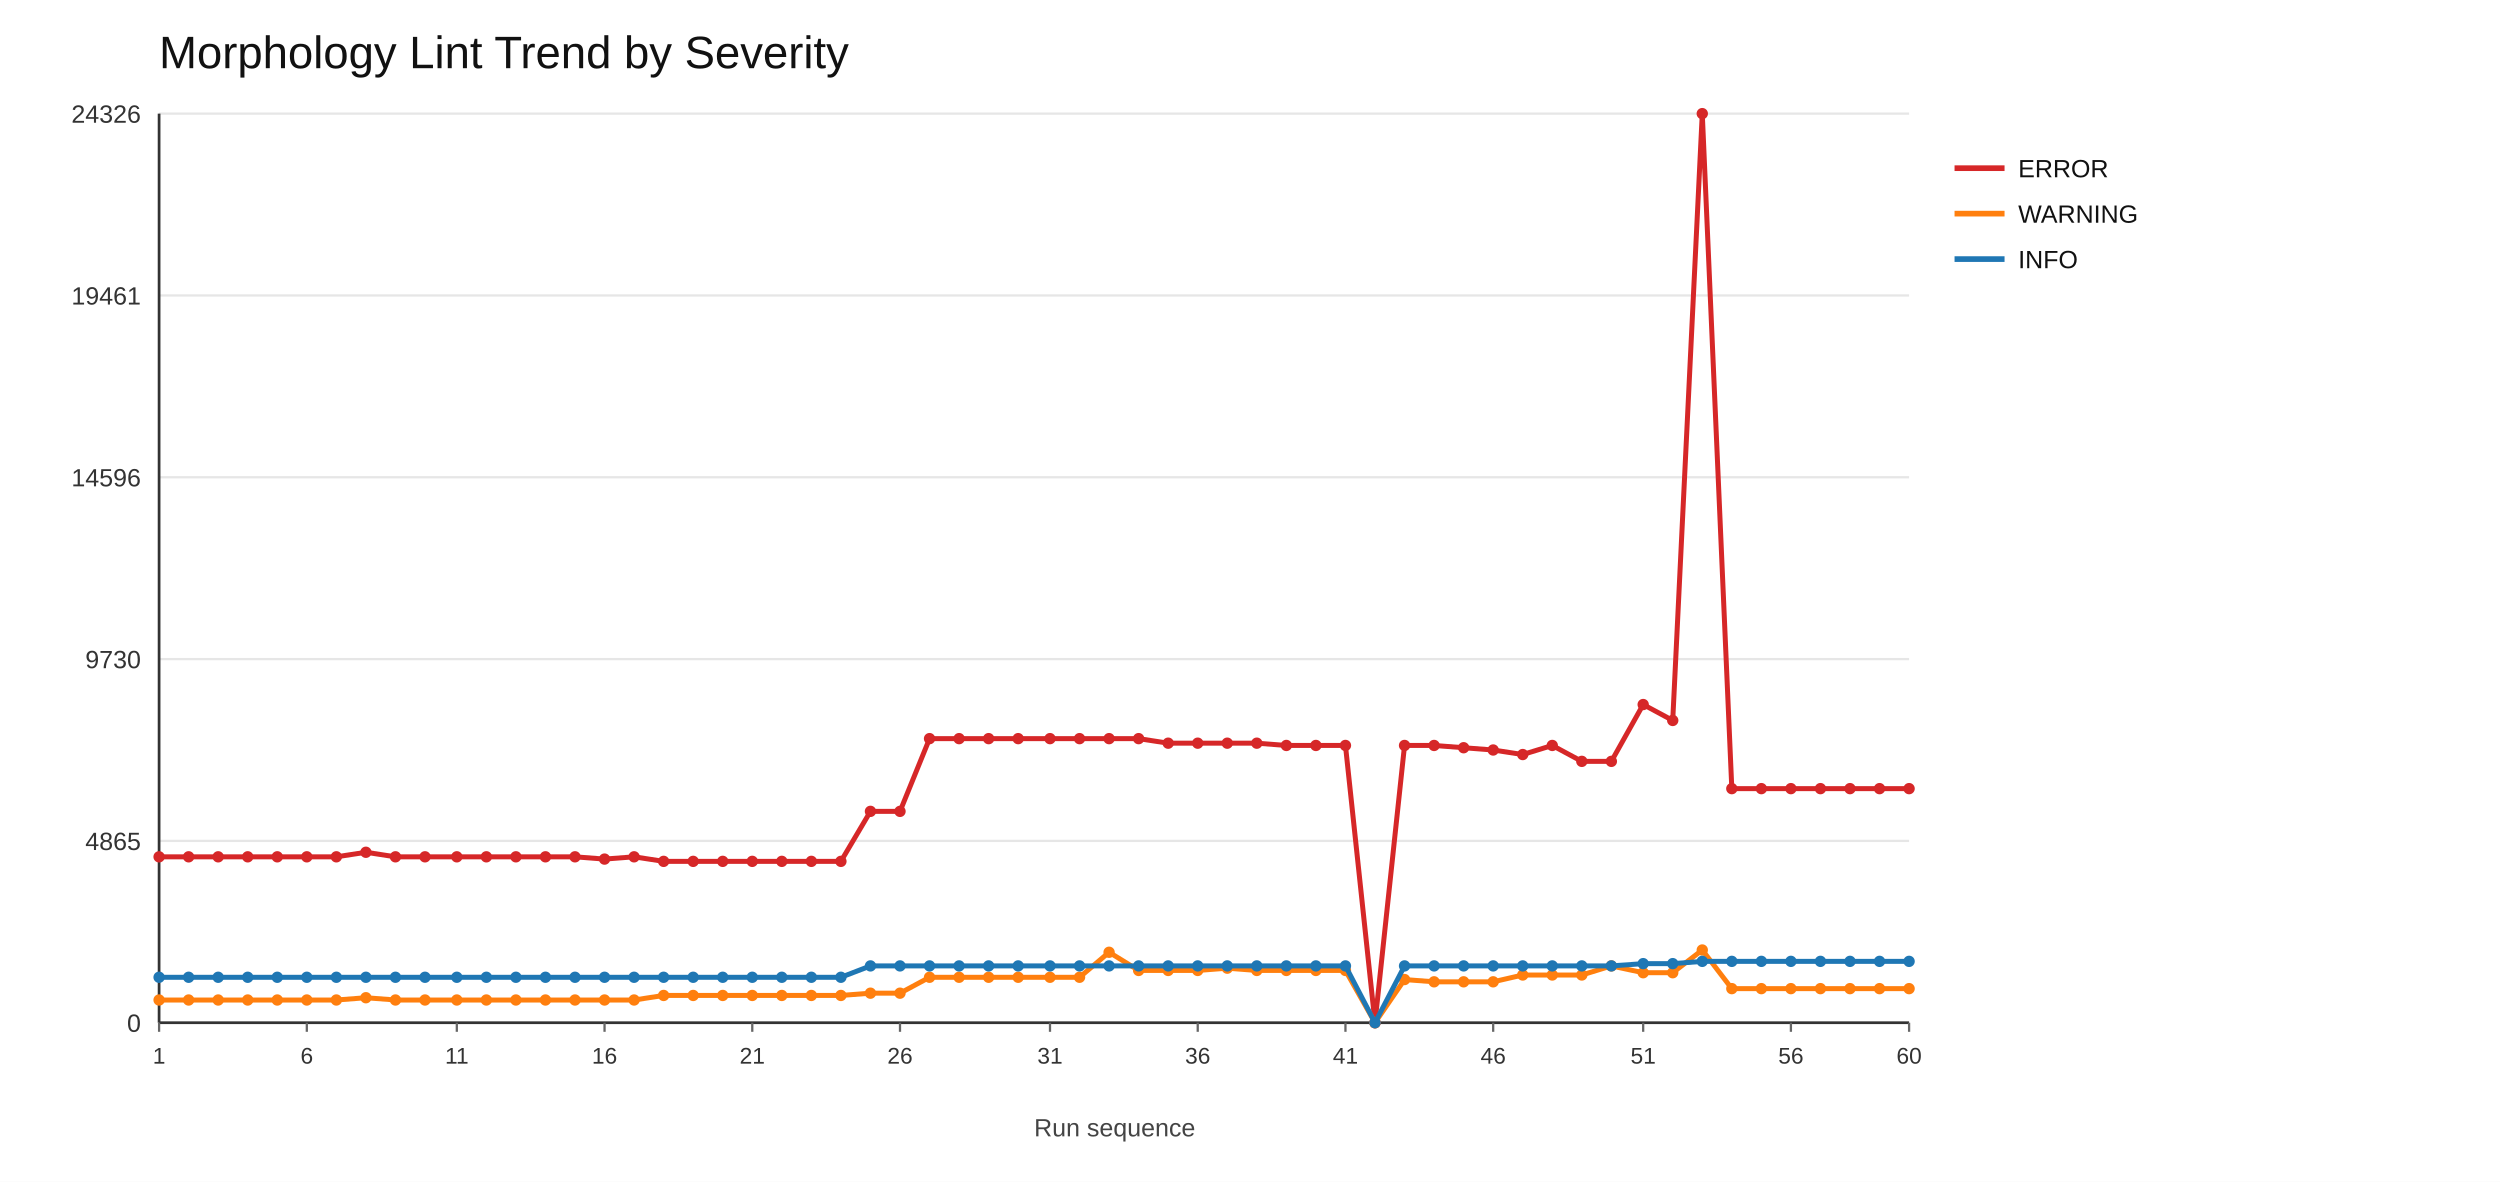
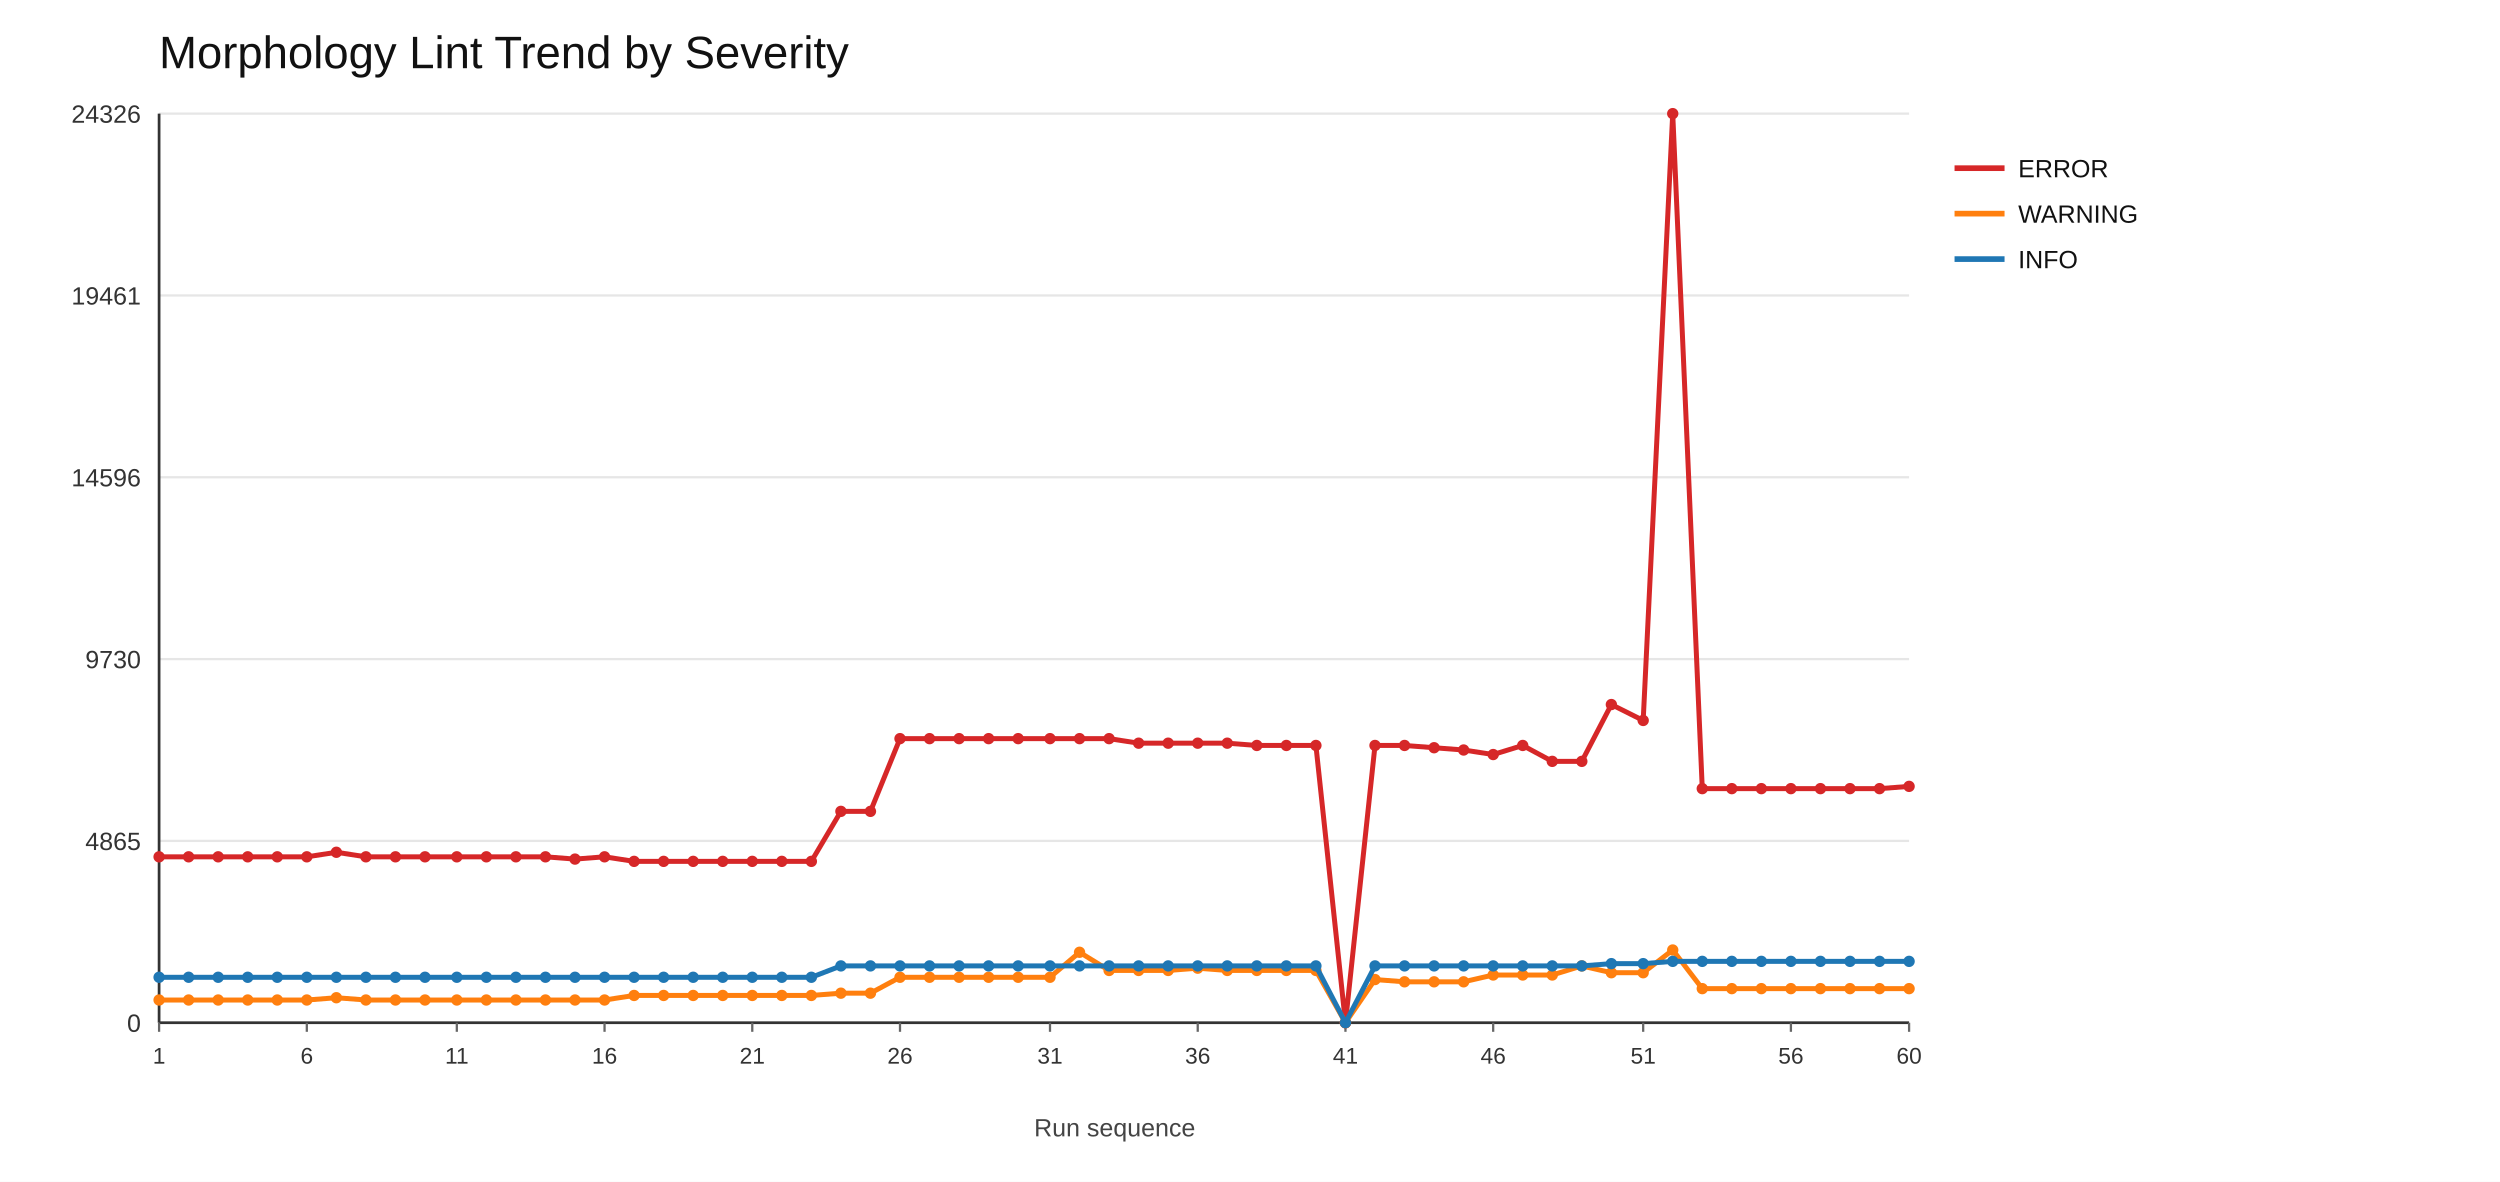
<svg xmlns="http://www.w3.org/2000/svg" width="1100" height="520">
  <rect x="0" y="0" width="1100" height="520" fill="#ffffff" />
  <text x="70" y="30" font-size="20" font-family="Arial" fill="#111">Morphology Lint Trend by Severity</text>
  <line x1="70" y1="450" x2="840" y2="450" stroke="#e6e6e6" stroke-width="1" />
  <text x="62" y="454" font-size="11" font-family="Arial" fill="#333" text-anchor="end">0</text>
  <line x1="70" y1="370" x2="840" y2="370" stroke="#e6e6e6" stroke-width="1" />
  <text x="62" y="374" font-size="11" font-family="Arial" fill="#333" text-anchor="end">4865</text>
  <line x1="70" y1="290" x2="840" y2="290" stroke="#e6e6e6" stroke-width="1" />
  <text x="62" y="294" font-size="11" font-family="Arial" fill="#333" text-anchor="end">9730</text>
  <line x1="70" y1="210" x2="840" y2="210" stroke="#e6e6e6" stroke-width="1" />
  <text x="62" y="214" font-size="11" font-family="Arial" fill="#333" text-anchor="end">14596</text>
  <line x1="70" y1="130" x2="840" y2="130" stroke="#e6e6e6" stroke-width="1" />
  <text x="62" y="134" font-size="11" font-family="Arial" fill="#333" text-anchor="end">19461</text>
  <line x1="70" y1="50" x2="840" y2="50" stroke="#e6e6e6" stroke-width="1" />
  <text x="62" y="54" font-size="11" font-family="Arial" fill="#333" text-anchor="end">24326</text>
  <line x1="70" y1="450" x2="840" y2="450" stroke="#333" stroke-width="1.2" />
  <line x1="70" y1="50" x2="70" y2="450" stroke="#333" stroke-width="1.2" />
  <line x1="70" y1="450" x2="70" y2="454" stroke="#666" stroke-width="1" />
  <text x="70" y="468" font-size="10" font-family="Arial" fill="#333" text-anchor="middle">1</text>
  <line x1="135" y1="450" x2="135" y2="454" stroke="#666" stroke-width="1" />
  <text x="135" y="468" font-size="10" font-family="Arial" fill="#333" text-anchor="middle">6</text>
  <line x1="201" y1="450" x2="201" y2="454" stroke="#666" stroke-width="1" />
  <text x="201" y="468" font-size="10" font-family="Arial" fill="#333" text-anchor="middle">11</text>
  <line x1="266" y1="450" x2="266" y2="454" stroke="#666" stroke-width="1" />
  <text x="266" y="468" font-size="10" font-family="Arial" fill="#333" text-anchor="middle">16</text>
  <line x1="331" y1="450" x2="331" y2="454" stroke="#666" stroke-width="1" />
  <text x="331" y="468" font-size="10" font-family="Arial" fill="#333" text-anchor="middle">21</text>
  <line x1="396" y1="450" x2="396" y2="454" stroke="#666" stroke-width="1" />
  <text x="396" y="468" font-size="10" font-family="Arial" fill="#333" text-anchor="middle">26</text>
  <line x1="462" y1="450" x2="462" y2="454" stroke="#666" stroke-width="1" />
  <text x="462" y="468" font-size="10" font-family="Arial" fill="#333" text-anchor="middle">31</text>
  <line x1="527" y1="450" x2="527" y2="454" stroke="#666" stroke-width="1" />
  <text x="527" y="468" font-size="10" font-family="Arial" fill="#333" text-anchor="middle">36</text>
  <line x1="592" y1="450" x2="592" y2="454" stroke="#666" stroke-width="1" />
  <text x="592" y="468" font-size="10" font-family="Arial" fill="#333" text-anchor="middle">41</text>
  <line x1="657" y1="450" x2="657" y2="454" stroke="#666" stroke-width="1" />
  <text x="657" y="468" font-size="10" font-family="Arial" fill="#333" text-anchor="middle">46</text>
  <line x1="723" y1="450" x2="723" y2="454" stroke="#666" stroke-width="1" />
  <text x="723" y="468" font-size="10" font-family="Arial" fill="#333" text-anchor="middle">51</text>
  <line x1="788" y1="450" x2="788" y2="454" stroke="#666" stroke-width="1" />
  <text x="788" y="468" font-size="10" font-family="Arial" fill="#333" text-anchor="middle">56</text>
  <line x1="840" y1="450" x2="840" y2="454" stroke="#666" stroke-width="1" />
  <text x="840" y="468" font-size="10" font-family="Arial" fill="#333" text-anchor="middle">60</text>
-   <polyline fill="none" stroke="#d62728" stroke-width="2.2" points="70,377 83,377 96,377 109,377 122,377 135,377 148,377 161,375 174,377 187,377 201,377 214,377 227,377 240,377 253,377 266,378 279,377 292,379 305,379 318,379 331,379 344,379 357,379 370,379 383,357 396,357 409,325 422,325 435,325 448,325 462,325 475,325 488,325 501,325 514,327 527,327 540,327 553,327 566,328 579,328 592,328 605,450 618,328 631,328 644,329 657,330 670,332 683,328 696,335 709,335 723,310 736,317 749,50 762,347 775,347 788,347 801,347 814,347 827,347 840,347" />
+   <polyline fill="none" stroke="#d62728" stroke-width="2.2" points="70,377 83,377 96,377 109,377 122,377 135,377 148,375 161,377 174,377 187,377 201,377 214,377 227,377 240,377 253,378 266,377 279,379 292,379 305,379 318,379 331,379 344,379 357,379 370,357 383,357 396,325 409,325 422,325 435,325 448,325 462,325 475,325 488,325 501,327 514,327 527,327 540,327 553,328 566,328 579,328 592,450 605,328 618,328 631,329 644,330 657,332 670,328 683,335 696,335 709,310 723,317 736,50 749,347 762,347 775,347 788,347 801,347 814,347 827,347 840,346" />
  <circle cx="70" cy="377" r="2.5" fill="#d62728" />
  <circle cx="83" cy="377" r="2.5" fill="#d62728" />
  <circle cx="96" cy="377" r="2.5" fill="#d62728" />
  <circle cx="109" cy="377" r="2.5" fill="#d62728" />
  <circle cx="122" cy="377" r="2.5" fill="#d62728" />
  <circle cx="135" cy="377" r="2.5" fill="#d62728" />
-   <circle cx="148" cy="377" r="2.5" fill="#d62728" />
-   <circle cx="161" cy="375" r="2.5" fill="#d62728" />
+   <circle cx="148" cy="375" r="2.5" fill="#d62728" />
+   <circle cx="161" cy="377" r="2.5" fill="#d62728" />
  <circle cx="174" cy="377" r="2.5" fill="#d62728" />
  <circle cx="187" cy="377" r="2.5" fill="#d62728" />
  <circle cx="201" cy="377" r="2.5" fill="#d62728" />
  <circle cx="214" cy="377" r="2.5" fill="#d62728" />
  <circle cx="227" cy="377" r="2.5" fill="#d62728" />
  <circle cx="240" cy="377" r="2.5" fill="#d62728" />
-   <circle cx="253" cy="377" r="2.5" fill="#d62728" />
-   <circle cx="266" cy="378" r="2.5" fill="#d62728" />
-   <circle cx="279" cy="377" r="2.5" fill="#d62728" />
+   <circle cx="253" cy="378" r="2.5" fill="#d62728" />
+   <circle cx="266" cy="377" r="2.5" fill="#d62728" />
+   <circle cx="279" cy="379" r="2.5" fill="#d62728" />
  <circle cx="292" cy="379" r="2.5" fill="#d62728" />
  <circle cx="305" cy="379" r="2.5" fill="#d62728" />
  <circle cx="318" cy="379" r="2.5" fill="#d62728" />
  <circle cx="331" cy="379" r="2.5" fill="#d62728" />
  <circle cx="344" cy="379" r="2.5" fill="#d62728" />
  <circle cx="357" cy="379" r="2.5" fill="#d62728" />
-   <circle cx="370" cy="379" r="2.5" fill="#d62728" />
+   <circle cx="370" cy="357" r="2.5" fill="#d62728" />
  <circle cx="383" cy="357" r="2.5" fill="#d62728" />
-   <circle cx="396" cy="357" r="2.5" fill="#d62728" />
+   <circle cx="396" cy="325" r="2.5" fill="#d62728" />
  <circle cx="409" cy="325" r="2.5" fill="#d62728" />
  <circle cx="422" cy="325" r="2.5" fill="#d62728" />
  <circle cx="435" cy="325" r="2.5" fill="#d62728" />
  <circle cx="448" cy="325" r="2.5" fill="#d62728" />
  <circle cx="462" cy="325" r="2.5" fill="#d62728" />
  <circle cx="475" cy="325" r="2.5" fill="#d62728" />
  <circle cx="488" cy="325" r="2.5" fill="#d62728" />
-   <circle cx="501" cy="325" r="2.5" fill="#d62728" />
+   <circle cx="501" cy="327" r="2.5" fill="#d62728" />
  <circle cx="514" cy="327" r="2.5" fill="#d62728" />
  <circle cx="527" cy="327" r="2.5" fill="#d62728" />
  <circle cx="540" cy="327" r="2.5" fill="#d62728" />
-   <circle cx="553" cy="327" r="2.5" fill="#d62728" />
+   <circle cx="553" cy="328" r="2.5" fill="#d62728" />
  <circle cx="566" cy="328" r="2.5" fill="#d62728" />
  <circle cx="579" cy="328" r="2.5" fill="#d62728" />
-   <circle cx="592" cy="328" r="2.5" fill="#d62728" />
-   <circle cx="605" cy="450" r="2.5" fill="#d62728" />
+   <circle cx="592" cy="450" r="2.5" fill="#d62728" />
+   <circle cx="605" cy="328" r="2.5" fill="#d62728" />
  <circle cx="618" cy="328" r="2.5" fill="#d62728" />
-   <circle cx="631" cy="328" r="2.5" fill="#d62728" />
-   <circle cx="644" cy="329" r="2.5" fill="#d62728" />
-   <circle cx="657" cy="330" r="2.5" fill="#d62728" />
-   <circle cx="670" cy="332" r="2.5" fill="#d62728" />
-   <circle cx="683" cy="328" r="2.5" fill="#d62728" />
+   <circle cx="631" cy="329" r="2.5" fill="#d62728" />
+   <circle cx="644" cy="330" r="2.5" fill="#d62728" />
+   <circle cx="657" cy="332" r="2.5" fill="#d62728" />
+   <circle cx="670" cy="328" r="2.5" fill="#d62728" />
+   <circle cx="683" cy="335" r="2.5" fill="#d62728" />
  <circle cx="696" cy="335" r="2.5" fill="#d62728" />
-   <circle cx="709" cy="335" r="2.5" fill="#d62728" />
-   <circle cx="723" cy="310" r="2.5" fill="#d62728" />
-   <circle cx="736" cy="317" r="2.5" fill="#d62728" />
-   <circle cx="749" cy="50" r="2.5" fill="#d62728" />
+   <circle cx="709" cy="310" r="2.5" fill="#d62728" />
+   <circle cx="723" cy="317" r="2.5" fill="#d62728" />
+   <circle cx="736" cy="50" r="2.5" fill="#d62728" />
+   <circle cx="749" cy="347" r="2.5" fill="#d62728" />
  <circle cx="762" cy="347" r="2.5" fill="#d62728" />
  <circle cx="775" cy="347" r="2.5" fill="#d62728" />
  <circle cx="788" cy="347" r="2.5" fill="#d62728" />
  <circle cx="801" cy="347" r="2.5" fill="#d62728" />
  <circle cx="814" cy="347" r="2.5" fill="#d62728" />
  <circle cx="827" cy="347" r="2.5" fill="#d62728" />
-   <circle cx="840" cy="347" r="2.5" fill="#d62728" />
+   <circle cx="840" cy="346" r="2.5" fill="#d62728" />
  <line x1="860" y1="74" x2="882" y2="74" stroke="#d62728" stroke-width="2.5" />
  <text x="888" y="78" font-size="11" font-family="Arial" fill="#111">ERROR</text>
-   <polyline fill="none" stroke="#ff7f0e" stroke-width="2.2" points="70,440 83,440 96,440 109,440 122,440 135,440 148,440 161,439 174,440 187,440 201,440 214,440 227,440 240,440 253,440 266,440 279,440 292,438 305,438 318,438 331,438 344,438 357,438 370,438 383,437 396,437 409,430 422,430 435,430 448,430 462,430 475,430 488,419 501,427 514,427 527,427 540,426 553,427 566,427 579,427 592,427 605,450 618,431 631,432 644,432 657,432 670,429 683,429 696,429 709,425 723,428 736,428 749,418 762,435 775,435 788,435 801,435 814,435 827,435 840,435" />
+   <polyline fill="none" stroke="#ff7f0e" stroke-width="2.2" points="70,440 83,440 96,440 109,440 122,440 135,440 148,439 161,440 174,440 187,440 201,440 214,440 227,440 240,440 253,440 266,440 279,438 292,438 305,438 318,438 331,438 344,438 357,438 370,437 383,437 396,430 409,430 422,430 435,430 448,430 462,430 475,419 488,427 501,427 514,427 527,426 540,427 553,427 566,427 579,427 592,450 605,431 618,432 631,432 644,432 657,429 670,429 683,429 696,425 709,428 723,428 736,418 749,435 762,435 775,435 788,435 801,435 814,435 827,435 840,435" />
  <circle cx="70" cy="440" r="2.5" fill="#ff7f0e" />
  <circle cx="83" cy="440" r="2.5" fill="#ff7f0e" />
  <circle cx="96" cy="440" r="2.5" fill="#ff7f0e" />
  <circle cx="109" cy="440" r="2.5" fill="#ff7f0e" />
  <circle cx="122" cy="440" r="2.5" fill="#ff7f0e" />
  <circle cx="135" cy="440" r="2.5" fill="#ff7f0e" />
-   <circle cx="148" cy="440" r="2.5" fill="#ff7f0e" />
-   <circle cx="161" cy="439" r="2.5" fill="#ff7f0e" />
+   <circle cx="148" cy="439" r="2.5" fill="#ff7f0e" />
+   <circle cx="161" cy="440" r="2.5" fill="#ff7f0e" />
  <circle cx="174" cy="440" r="2.5" fill="#ff7f0e" />
  <circle cx="187" cy="440" r="2.5" fill="#ff7f0e" />
  <circle cx="201" cy="440" r="2.5" fill="#ff7f0e" />
  <circle cx="214" cy="440" r="2.5" fill="#ff7f0e" />
  <circle cx="227" cy="440" r="2.5" fill="#ff7f0e" />
  <circle cx="240" cy="440" r="2.5" fill="#ff7f0e" />
  <circle cx="253" cy="440" r="2.5" fill="#ff7f0e" />
  <circle cx="266" cy="440" r="2.5" fill="#ff7f0e" />
-   <circle cx="279" cy="440" r="2.5" fill="#ff7f0e" />
+   <circle cx="279" cy="438" r="2.5" fill="#ff7f0e" />
  <circle cx="292" cy="438" r="2.5" fill="#ff7f0e" />
  <circle cx="305" cy="438" r="2.5" fill="#ff7f0e" />
  <circle cx="318" cy="438" r="2.5" fill="#ff7f0e" />
  <circle cx="331" cy="438" r="2.5" fill="#ff7f0e" />
  <circle cx="344" cy="438" r="2.5" fill="#ff7f0e" />
  <circle cx="357" cy="438" r="2.5" fill="#ff7f0e" />
-   <circle cx="370" cy="438" r="2.5" fill="#ff7f0e" />
+   <circle cx="370" cy="437" r="2.5" fill="#ff7f0e" />
  <circle cx="383" cy="437" r="2.5" fill="#ff7f0e" />
-   <circle cx="396" cy="437" r="2.5" fill="#ff7f0e" />
+   <circle cx="396" cy="430" r="2.5" fill="#ff7f0e" />
  <circle cx="409" cy="430" r="2.5" fill="#ff7f0e" />
  <circle cx="422" cy="430" r="2.5" fill="#ff7f0e" />
  <circle cx="435" cy="430" r="2.5" fill="#ff7f0e" />
  <circle cx="448" cy="430" r="2.5" fill="#ff7f0e" />
  <circle cx="462" cy="430" r="2.5" fill="#ff7f0e" />
-   <circle cx="475" cy="430" r="2.5" fill="#ff7f0e" />
-   <circle cx="488" cy="419" r="2.5" fill="#ff7f0e" />
+   <circle cx="475" cy="419" r="2.5" fill="#ff7f0e" />
+   <circle cx="488" cy="427" r="2.5" fill="#ff7f0e" />
  <circle cx="501" cy="427" r="2.5" fill="#ff7f0e" />
  <circle cx="514" cy="427" r="2.5" fill="#ff7f0e" />
-   <circle cx="527" cy="427" r="2.5" fill="#ff7f0e" />
-   <circle cx="540" cy="426" r="2.5" fill="#ff7f0e" />
+   <circle cx="527" cy="426" r="2.5" fill="#ff7f0e" />
+   <circle cx="540" cy="427" r="2.5" fill="#ff7f0e" />
  <circle cx="553" cy="427" r="2.5" fill="#ff7f0e" />
  <circle cx="566" cy="427" r="2.5" fill="#ff7f0e" />
  <circle cx="579" cy="427" r="2.5" fill="#ff7f0e" />
-   <circle cx="592" cy="427" r="2.5" fill="#ff7f0e" />
-   <circle cx="605" cy="450" r="2.5" fill="#ff7f0e" />
-   <circle cx="618" cy="431" r="2.5" fill="#ff7f0e" />
+   <circle cx="592" cy="450" r="2.5" fill="#ff7f0e" />
+   <circle cx="605" cy="431" r="2.5" fill="#ff7f0e" />
+   <circle cx="618" cy="432" r="2.5" fill="#ff7f0e" />
  <circle cx="631" cy="432" r="2.5" fill="#ff7f0e" />
  <circle cx="644" cy="432" r="2.5" fill="#ff7f0e" />
-   <circle cx="657" cy="432" r="2.5" fill="#ff7f0e" />
+   <circle cx="657" cy="429" r="2.5" fill="#ff7f0e" />
  <circle cx="670" cy="429" r="2.5" fill="#ff7f0e" />
  <circle cx="683" cy="429" r="2.5" fill="#ff7f0e" />
-   <circle cx="696" cy="429" r="2.5" fill="#ff7f0e" />
-   <circle cx="709" cy="425" r="2.5" fill="#ff7f0e" />
+   <circle cx="696" cy="425" r="2.5" fill="#ff7f0e" />
+   <circle cx="709" cy="428" r="2.5" fill="#ff7f0e" />
  <circle cx="723" cy="428" r="2.5" fill="#ff7f0e" />
-   <circle cx="736" cy="428" r="2.5" fill="#ff7f0e" />
-   <circle cx="749" cy="418" r="2.5" fill="#ff7f0e" />
+   <circle cx="736" cy="418" r="2.5" fill="#ff7f0e" />
+   <circle cx="749" cy="435" r="2.5" fill="#ff7f0e" />
  <circle cx="762" cy="435" r="2.5" fill="#ff7f0e" />
  <circle cx="775" cy="435" r="2.5" fill="#ff7f0e" />
  <circle cx="788" cy="435" r="2.5" fill="#ff7f0e" />
  <circle cx="801" cy="435" r="2.5" fill="#ff7f0e" />
  <circle cx="814" cy="435" r="2.5" fill="#ff7f0e" />
  <circle cx="827" cy="435" r="2.5" fill="#ff7f0e" />
  <circle cx="840" cy="435" r="2.5" fill="#ff7f0e" />
  <line x1="860" y1="94" x2="882" y2="94" stroke="#ff7f0e" stroke-width="2.5" />
  <text x="888" y="98" font-size="11" font-family="Arial" fill="#111">WARNING</text>
-   <polyline fill="none" stroke="#1f77b4" stroke-width="2.2" points="70,430 83,430 96,430 109,430 122,430 135,430 148,430 161,430 174,430 187,430 201,430 214,430 227,430 240,430 253,430 266,430 279,430 292,430 305,430 318,430 331,430 344,430 357,430 370,430 383,425 396,425 409,425 422,425 435,425 448,425 462,425 475,425 488,425 501,425 514,425 527,425 540,425 553,425 566,425 579,425 592,425 605,450 618,425 631,425 644,425 657,425 670,425 683,425 696,425 709,425 723,424 736,424 749,423 762,423 775,423 788,423 801,423 814,423 827,423 840,423" />
+   <polyline fill="none" stroke="#1f77b4" stroke-width="2.2" points="70,430 83,430 96,430 109,430 122,430 135,430 148,430 161,430 174,430 187,430 201,430 214,430 227,430 240,430 253,430 266,430 279,430 292,430 305,430 318,430 331,430 344,430 357,430 370,425 383,425 396,425 409,425 422,425 435,425 448,425 462,425 475,425 488,425 501,425 514,425 527,425 540,425 553,425 566,425 579,425 592,450 605,425 618,425 631,425 644,425 657,425 670,425 683,425 696,425 709,424 723,424 736,423 749,423 762,423 775,423 788,423 801,423 814,423 827,423 840,423" />
  <circle cx="70" cy="430" r="2.5" fill="#1f77b4" />
  <circle cx="83" cy="430" r="2.5" fill="#1f77b4" />
  <circle cx="96" cy="430" r="2.5" fill="#1f77b4" />
  <circle cx="109" cy="430" r="2.5" fill="#1f77b4" />
  <circle cx="122" cy="430" r="2.5" fill="#1f77b4" />
  <circle cx="135" cy="430" r="2.5" fill="#1f77b4" />
  <circle cx="148" cy="430" r="2.5" fill="#1f77b4" />
  <circle cx="161" cy="430" r="2.5" fill="#1f77b4" />
  <circle cx="174" cy="430" r="2.5" fill="#1f77b4" />
  <circle cx="187" cy="430" r="2.5" fill="#1f77b4" />
  <circle cx="201" cy="430" r="2.5" fill="#1f77b4" />
  <circle cx="214" cy="430" r="2.5" fill="#1f77b4" />
  <circle cx="227" cy="430" r="2.5" fill="#1f77b4" />
  <circle cx="240" cy="430" r="2.5" fill="#1f77b4" />
  <circle cx="253" cy="430" r="2.5" fill="#1f77b4" />
  <circle cx="266" cy="430" r="2.5" fill="#1f77b4" />
  <circle cx="279" cy="430" r="2.5" fill="#1f77b4" />
  <circle cx="292" cy="430" r="2.5" fill="#1f77b4" />
  <circle cx="305" cy="430" r="2.5" fill="#1f77b4" />
  <circle cx="318" cy="430" r="2.5" fill="#1f77b4" />
  <circle cx="331" cy="430" r="2.5" fill="#1f77b4" />
  <circle cx="344" cy="430" r="2.5" fill="#1f77b4" />
  <circle cx="357" cy="430" r="2.5" fill="#1f77b4" />
-   <circle cx="370" cy="430" r="2.5" fill="#1f77b4" />
+   <circle cx="370" cy="425" r="2.5" fill="#1f77b4" />
  <circle cx="383" cy="425" r="2.5" fill="#1f77b4" />
  <circle cx="396" cy="425" r="2.5" fill="#1f77b4" />
  <circle cx="409" cy="425" r="2.5" fill="#1f77b4" />
  <circle cx="422" cy="425" r="2.5" fill="#1f77b4" />
  <circle cx="435" cy="425" r="2.5" fill="#1f77b4" />
  <circle cx="448" cy="425" r="2.5" fill="#1f77b4" />
  <circle cx="462" cy="425" r="2.5" fill="#1f77b4" />
  <circle cx="475" cy="425" r="2.5" fill="#1f77b4" />
  <circle cx="488" cy="425" r="2.5" fill="#1f77b4" />
  <circle cx="501" cy="425" r="2.5" fill="#1f77b4" />
  <circle cx="514" cy="425" r="2.5" fill="#1f77b4" />
  <circle cx="527" cy="425" r="2.5" fill="#1f77b4" />
  <circle cx="540" cy="425" r="2.5" fill="#1f77b4" />
  <circle cx="553" cy="425" r="2.5" fill="#1f77b4" />
  <circle cx="566" cy="425" r="2.5" fill="#1f77b4" />
  <circle cx="579" cy="425" r="2.5" fill="#1f77b4" />
-   <circle cx="592" cy="425" r="2.5" fill="#1f77b4" />
-   <circle cx="605" cy="450" r="2.5" fill="#1f77b4" />
+   <circle cx="592" cy="450" r="2.5" fill="#1f77b4" />
+   <circle cx="605" cy="425" r="2.5" fill="#1f77b4" />
  <circle cx="618" cy="425" r="2.5" fill="#1f77b4" />
  <circle cx="631" cy="425" r="2.5" fill="#1f77b4" />
  <circle cx="644" cy="425" r="2.5" fill="#1f77b4" />
  <circle cx="657" cy="425" r="2.5" fill="#1f77b4" />
  <circle cx="670" cy="425" r="2.5" fill="#1f77b4" />
  <circle cx="683" cy="425" r="2.5" fill="#1f77b4" />
  <circle cx="696" cy="425" r="2.5" fill="#1f77b4" />
-   <circle cx="709" cy="425" r="2.5" fill="#1f77b4" />
+   <circle cx="709" cy="424" r="2.5" fill="#1f77b4" />
  <circle cx="723" cy="424" r="2.5" fill="#1f77b4" />
-   <circle cx="736" cy="424" r="2.5" fill="#1f77b4" />
+   <circle cx="736" cy="423" r="2.5" fill="#1f77b4" />
  <circle cx="749" cy="423" r="2.5" fill="#1f77b4" />
  <circle cx="762" cy="423" r="2.5" fill="#1f77b4" />
  <circle cx="775" cy="423" r="2.5" fill="#1f77b4" />
  <circle cx="788" cy="423" r="2.5" fill="#1f77b4" />
  <circle cx="801" cy="423" r="2.5" fill="#1f77b4" />
  <circle cx="814" cy="423" r="2.5" fill="#1f77b4" />
  <circle cx="827" cy="423" r="2.5" fill="#1f77b4" />
  <circle cx="840" cy="423" r="2.5" fill="#1f77b4" />
  <line x1="860" y1="114" x2="882" y2="114" stroke="#1f77b4" stroke-width="2.5" />
  <text x="888" y="118" font-size="11" font-family="Arial" fill="#111">INFO</text>
  <text x="455" y="500" font-size="11" font-family="Arial" fill="#444">Run sequence</text>
</svg>
